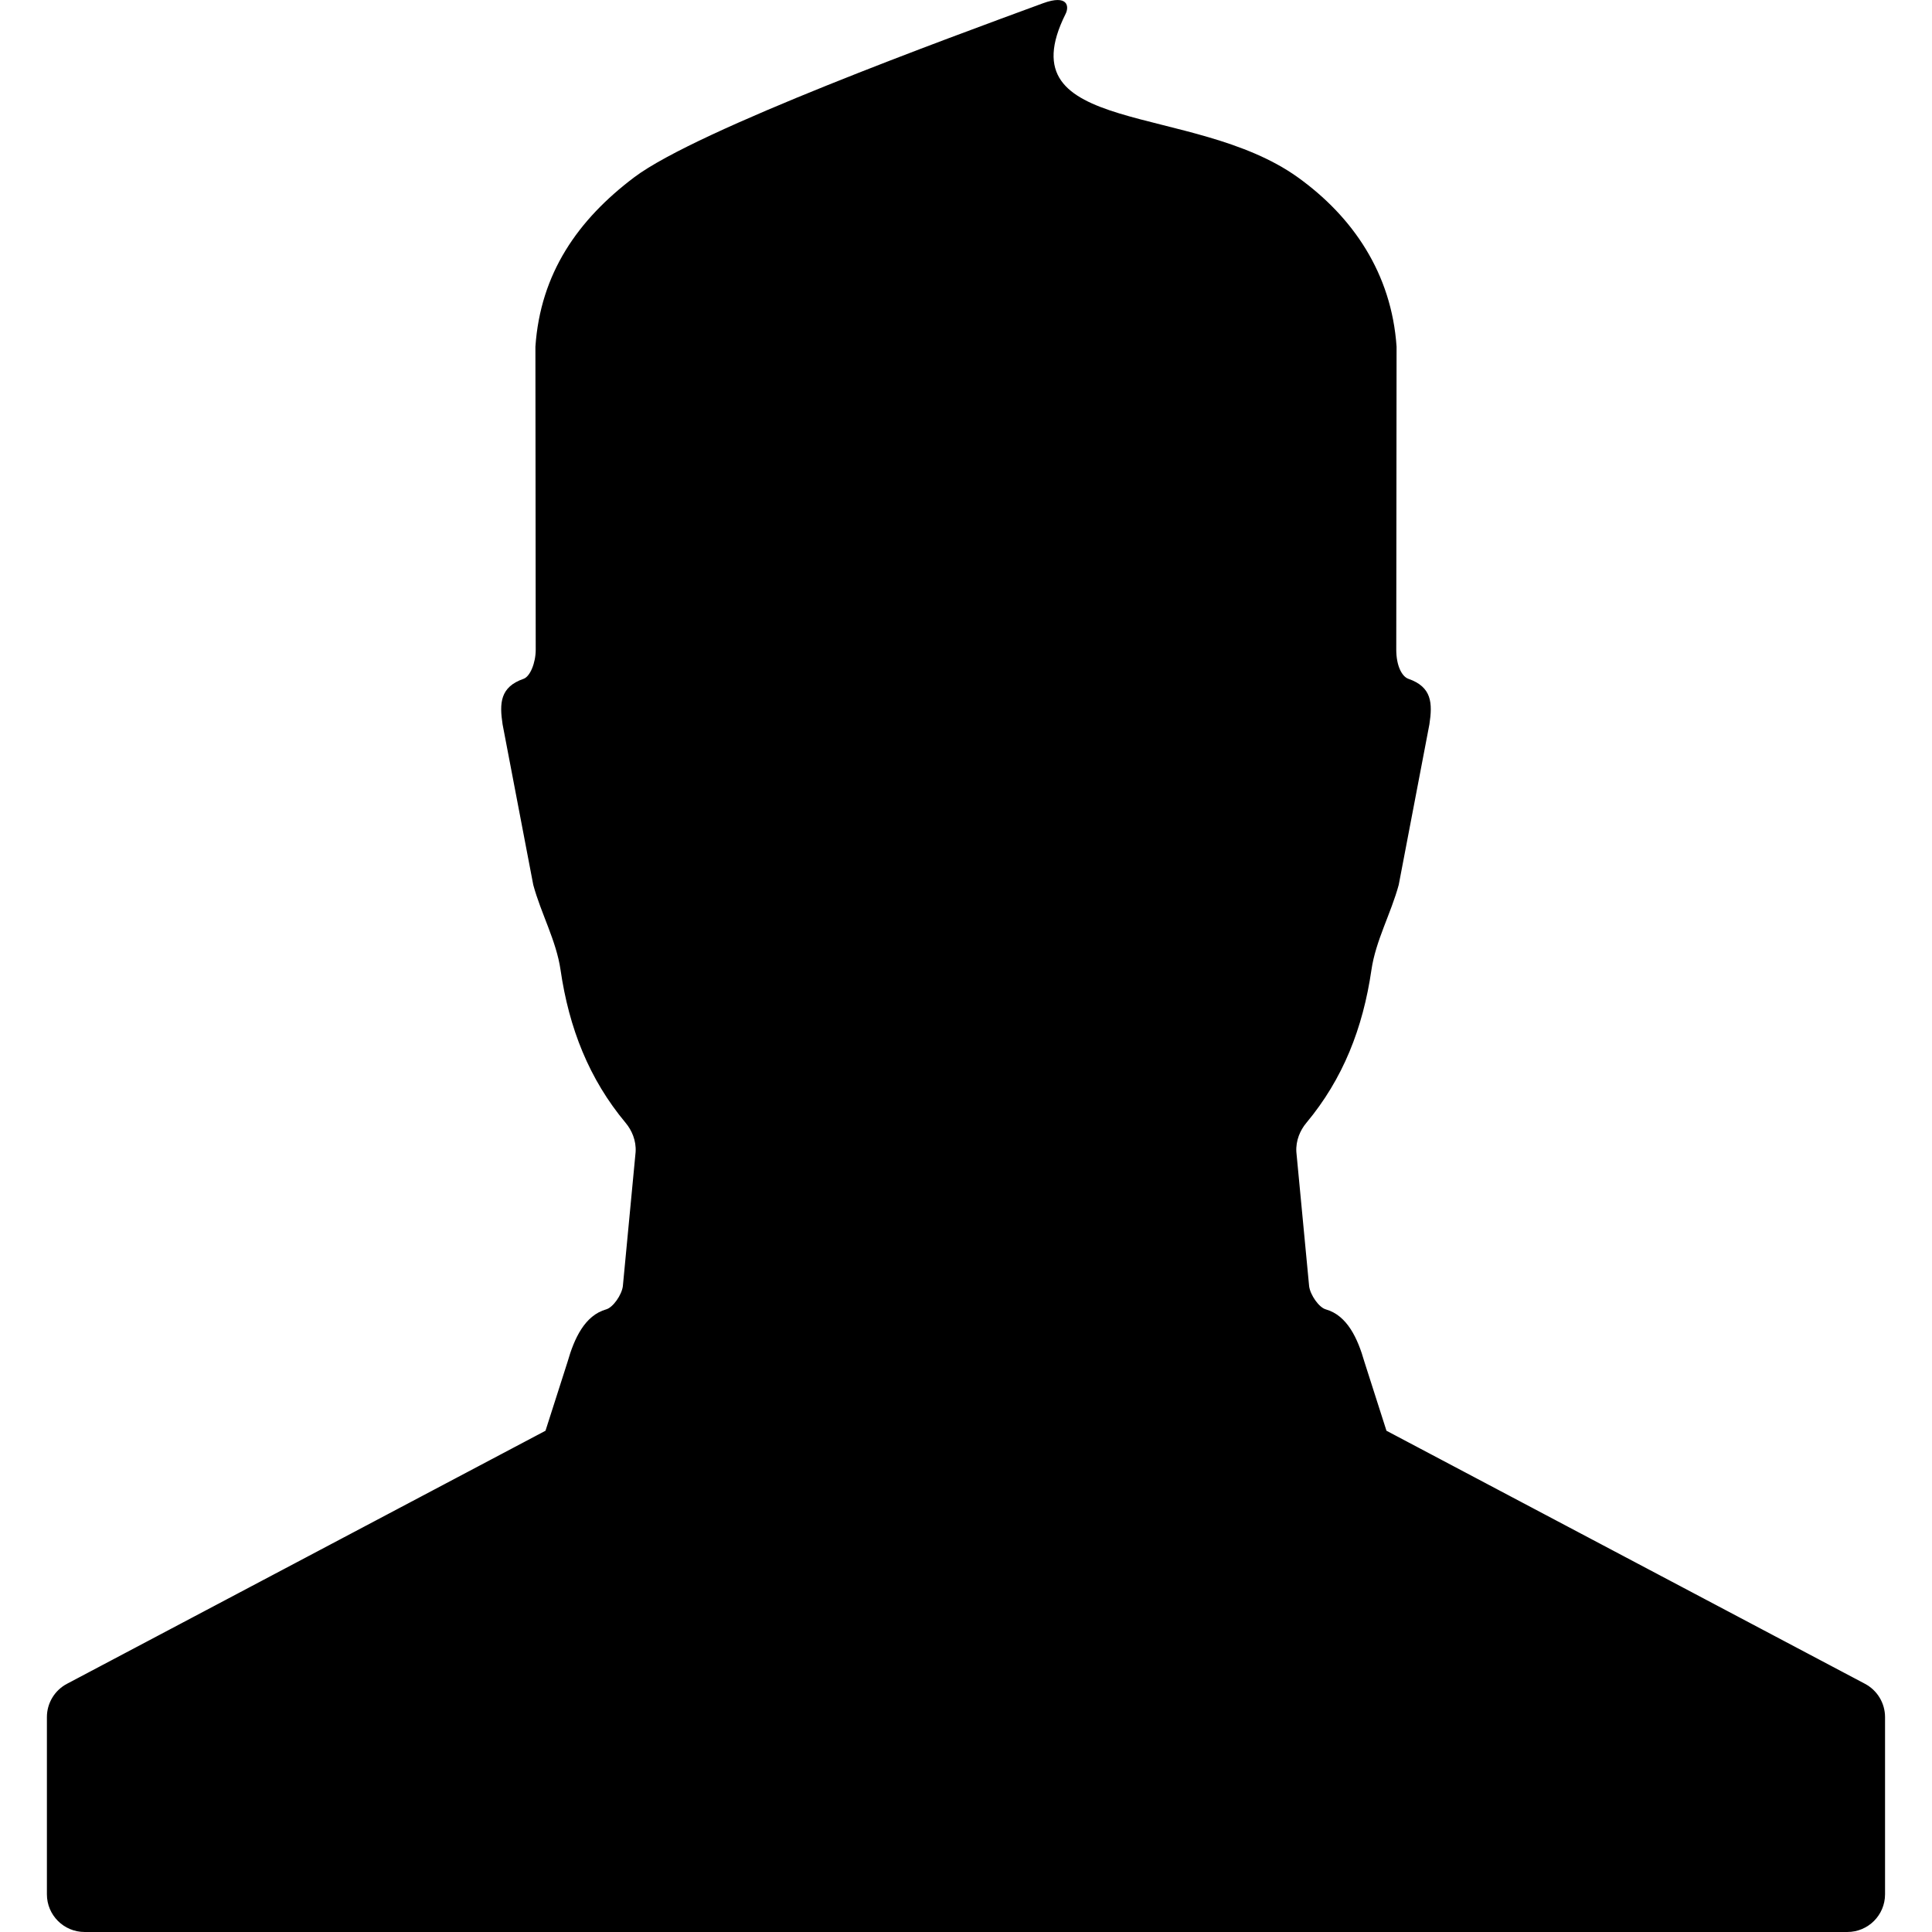
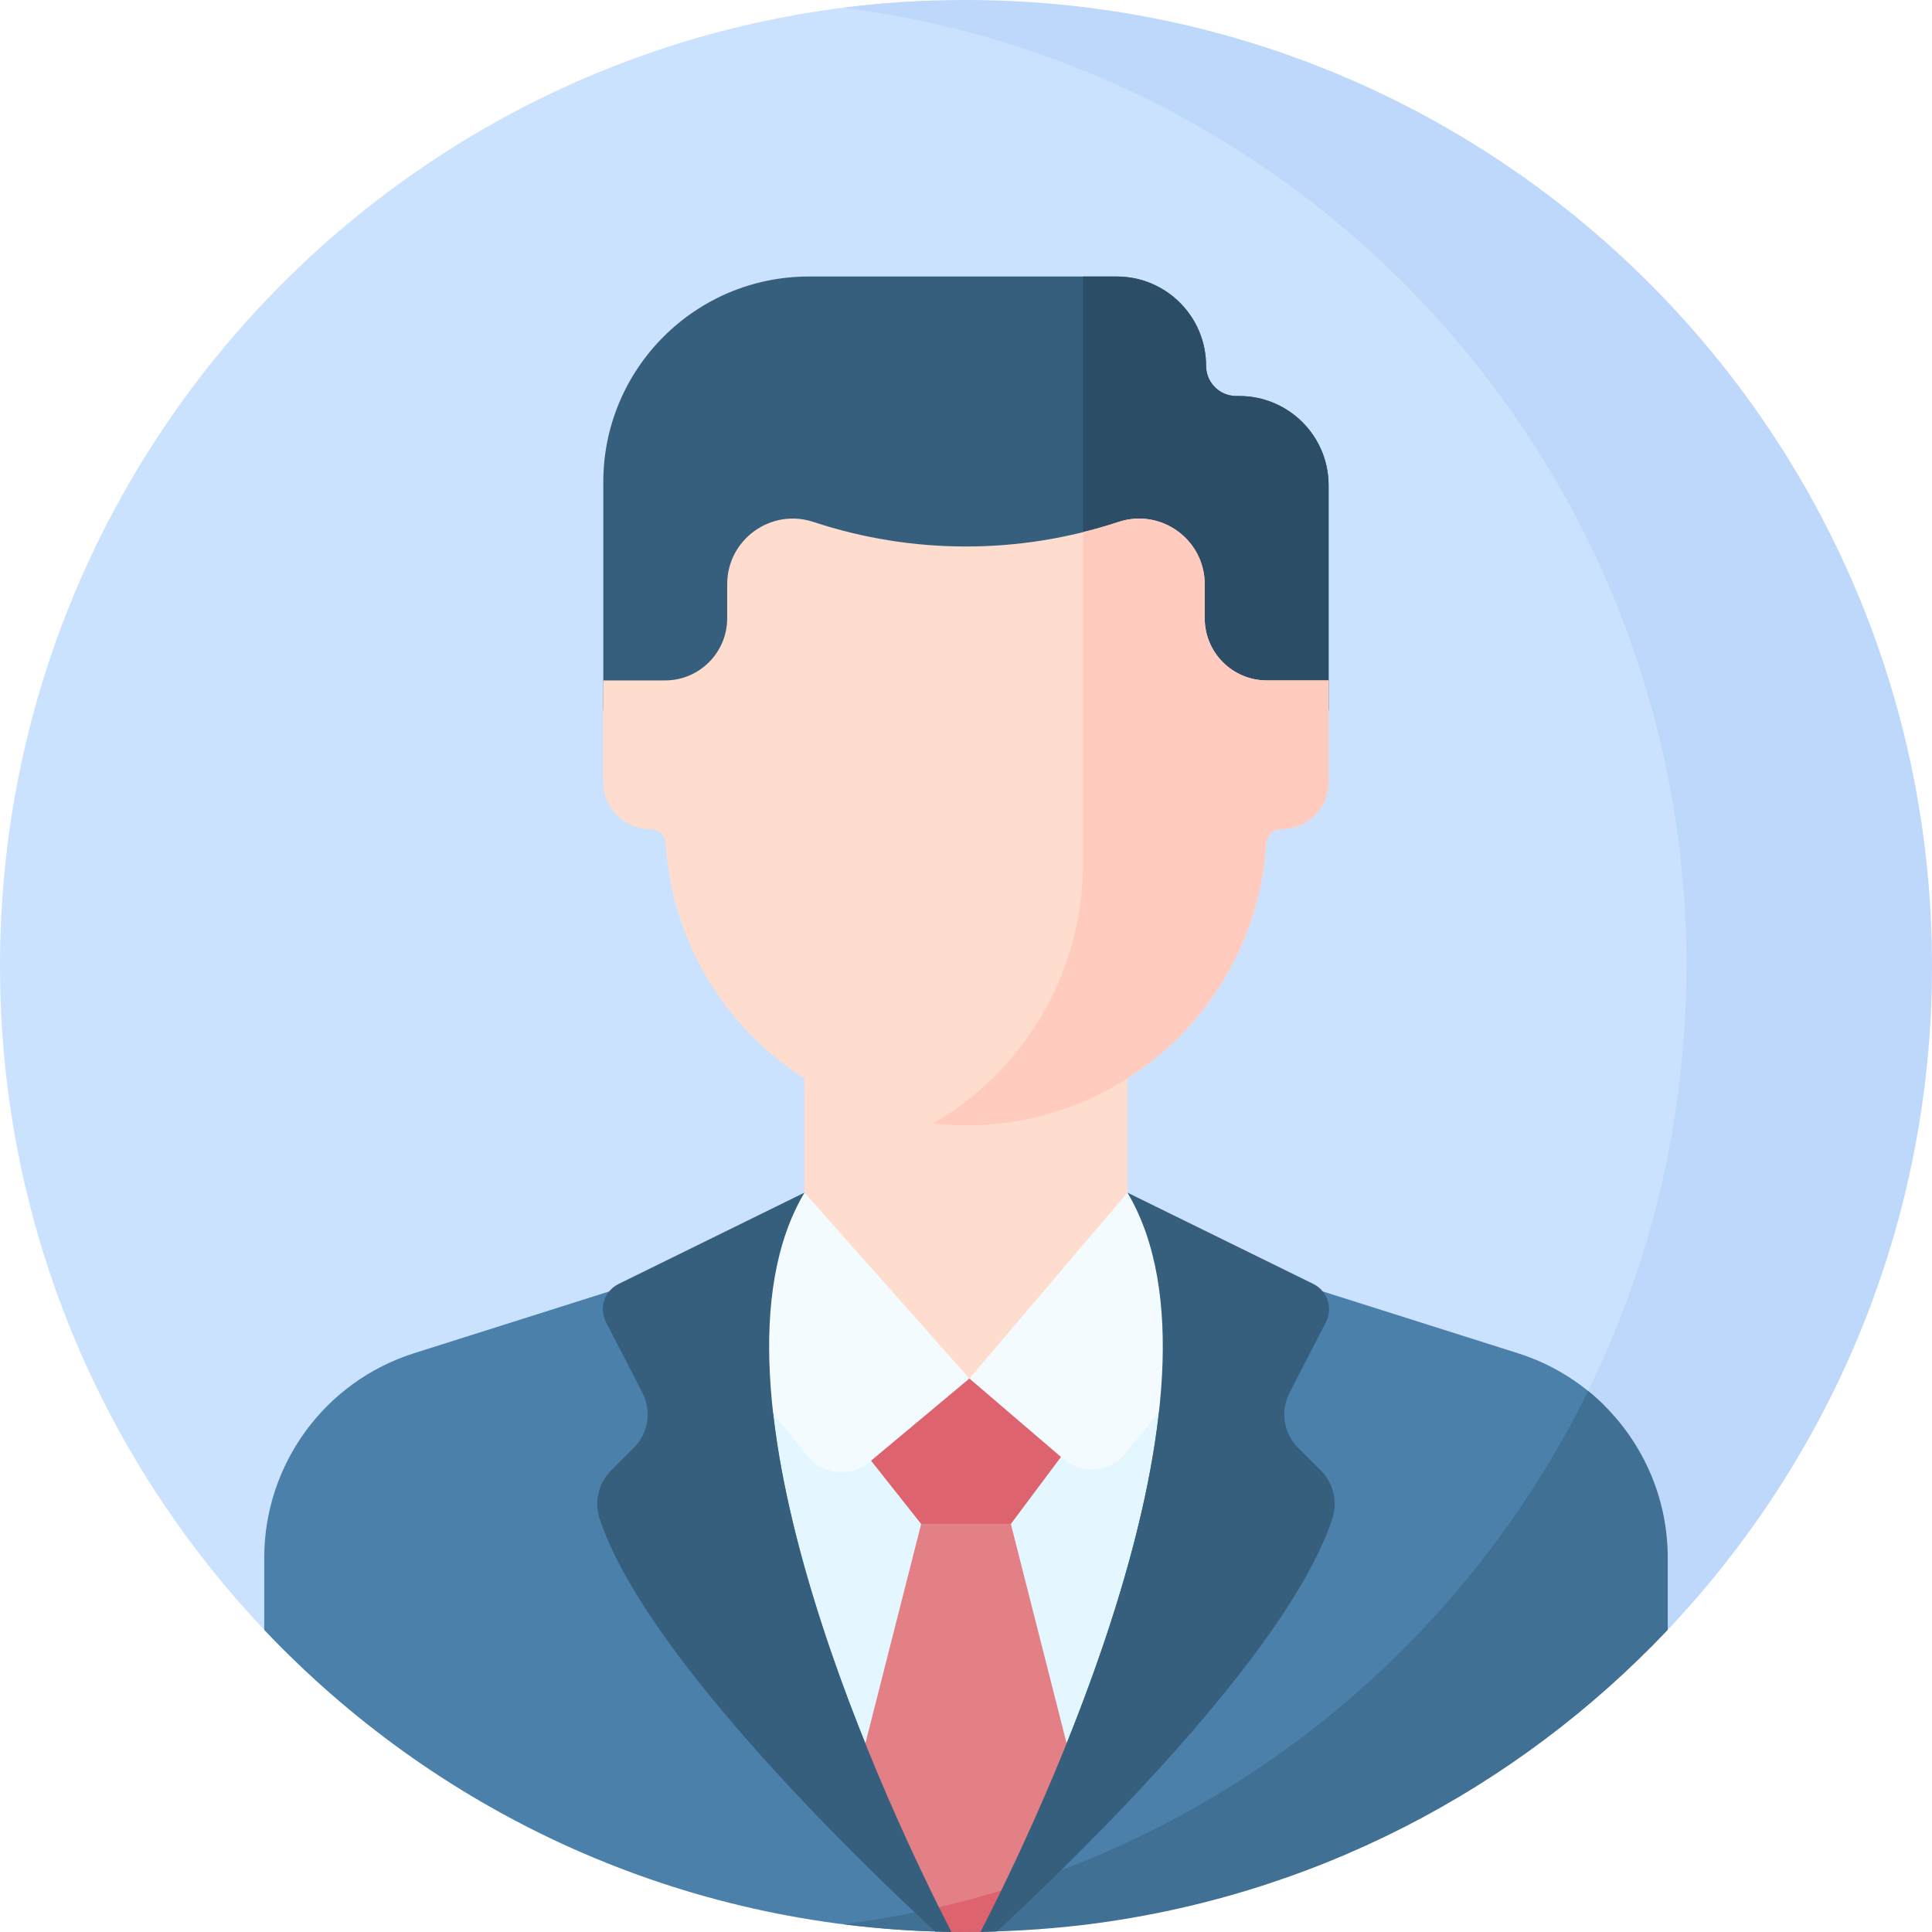
- <svg xmlns="http://www.w3.org/2000/svg" enable-background="new 0 0 428.974 428.975" version="1.1" viewBox="0 0 428.97 428.98" xml:space="preserve">
-   <path d="m414.1 373.87-106.25-56.188-4.907-15.332c-1.469-5.137-3.794-10.273-8.576-11.623-1.519-0.428-3.441-3.201-3.689-5.137l-2.836-29.813c-0.156-2.553 0.868-4.844 2.216-6.453 8.14-9.754 12.577-21.051 14.454-33.967 0.944-6.494 4.323-12.483 6.059-18.879l6.812-35.649c0.711-4.681 0.573-8.289-4.659-10.103-1.443-0.503-2.699-2.894-2.699-6.479l0.069-67.264c-1.111-16.28-9.731-28.869-21.957-37.631-23.354-16.739-65.175-8.977-51.526-36.281 0.806-1.607 0.549-4.399-5.062-2.335-20.936 7.703-76.701 28.057-90.71 38.616-12.538 9.449-20.844 21.351-21.957 37.631l0.069 67.264c0 2.96-1.255 5.976-2.7 6.479-5.233 1.813-5.37 5.422-4.659 10.103l6.814 35.649c1.732 6.396 5.113 12.386 6.058 18.879 1.875 12.916 6.315 24.213 14.453 33.967 1.347 1.609 2.372 3.9 2.216 6.453l-2.836 29.813c-0.249 1.936-2.174 4.709-3.69 5.137-4.783 1.35-7.109 6.486-8.577 11.623l-4.909 15.332-106.25 56.188c-2.742 1.449-4.457 4.297-4.457 7.397v39.343c0 4.621 3.748 8.368 8.37 8.368h391.4c4.622 0 8.37-3.747 8.37-8.368v-39.343c-2e-3 -3.1-1.717-5.948-4.458-7.397z" />
+ <svg xmlns="http://www.w3.org/2000/svg" enable-background="new 0 0 512 512" viewBox="0 0 512 512">
+   <path d="m256.02 483.33 101.43-25.614c57.895-48.074 94.771-120.59 94.771-201.72 0-125.14-87.711-229.8-205.01-255.85-137.32 4.631-247.21 117.41-247.21 255.85 0 71.112 29 135.45 75.812 181.84z" fill="#cbe2ff" />
+   <path d="m446.91 256c0 83.915-40.381 158.39-102.76 205.08l92.031-23.241c46.815-46.39 75.82-110.72 75.82-181.84 0-141.38-114.62-256-256-256-11.024 0-21.886 0.698-32.543 2.05 126.02 15.988 223.46 123.59 223.46 253.95z" fill="#bed8fb" />
+   <path d="m319.62 96.952c0-13.075-10.599-23.674-23.674-23.674h-81.582c-30.091 0-54.485 24.394-54.485 54.485v60.493h192.21v-59.635c0-13.075-10.599-23.674-23.674-23.674h-0.798c-4.416 0-7.996-3.579-7.996-7.995z" fill="#365e7d" />
+   <path d="m328.42 104.95h-0.798c-4.416 0-7.996-3.58-7.996-7.996 0-13.075-10.599-23.674-23.674-23.674h-8.945v114.98h65.086v-59.635c1e-3 -13.073-10.599-23.673-23.673-23.673z" fill="#2b4d66" />
+   <path d="m425.04 372.36c-6.259-6.182-14.001-10.963-22.79-13.745l-69.891-22.128-76.348-2.683-76.38 2.683-69.891 22.128c-23.644 7.486-39.713 29.428-39.713 54.229v19.094c44.789 47.328 107.45 77.568 177.18 79.92 78.128-17.353 143.13-69.576 177.83-139.5z" fill="#4a80aa" />
+   <path d="m441.97 431.93v-19.094c0-17.536-8.04-33.635-21.105-44.213-37.111 75.626-110.42 130.27-197.35 141.32 10.492 1.329 21.178 2.038 32.026 2.057 10.423-0.016 20.708-0.62 30.824-1.782 61.031-7.212 115.48-35.894 155.6-78.285z" fill="#407093" />
+   <path d="m261.8 508.17c15.489-30.751 55.822-118.07 44.321-172.61l-50.101-19.499-50.148 19.5c-11.856 56.225 31.37 147.28 45.681 175.29 3.442-0.826 6.859-1.721 10.247-2.682z" fill="#e4f6ff" />
+   <path d="m288.2 483.79-20.314-79.917h-23.767l-20.264 79.699 25.058 27.897c6.361-1.457 12.634-3.146 18.81-5.057z" fill="#e28086" />
+   <path d="m249.302 511.905c2.075.054 4.154.091 6.241.095 2.415-.004 4.822-.046 7.222-.113l12.907-14.259c-10.159 3.564-20.61 6.506-31.309 8.779z" fill="#dd636e" />
+   <path d="m298.77 328.18v-45.066h-85.58v45.066c0 23.632 42.79 49.446 42.79 49.446s42.79-25.814 42.79-49.446z" fill="#ffddce" />
+   <path d="m352.09 180.32h-16.359c-9.098 0-16.473-7.375-16.473-16.473v-9.015c0-11.851-11.595-20.23-22.847-16.511-26.243 8.674-54.579 8.676-80.823 6e-3l-0.031-0.01c-11.252-3.717-22.845 4.662-22.845 16.512v9.019c0 9.098-7.375 16.473-16.473 16.473h-16.358v26.938c0 6.883 5.58 12.464 12.464 12.464 2.172 0 3.939 1.701 4.076 3.869 2.628 41.668 37.235 74.654 79.565 74.654s76.937-32.986 79.565-74.654c0.137-2.167 1.904-3.869 4.076-3.869 6.883 0 12.464-5.58 12.464-12.464v-26.939z" fill="#ffddce" />
+   <path d="m335.73 180.318c-9.098 0-16.473-7.375-16.473-16.473v-9.015c0-11.851-11.595-20.23-22.847-16.511-3.108 1.027-6.247 1.923-9.407 2.707v88.972c-.438 28.948-16.3 54.142-39.725 67.758 2.861.311 5.763.486 8.706.486 42.33 0 76.937-32.986 79.565-74.654.137-2.167 1.904-3.869 4.076-3.869 6.883 0 12.464-5.58 12.464-12.464v-26.938h-16.359z" fill="#ffcbbe" />
+   <g fill="#f4fbff">
+     <path d="m213.194 316.06-33.558 27.267 35.192 43.513c4.281 4.168 11.019 4.424 15.605.594l26.465-22.107z" />
+     <path d="m298.79 316.06-41.892 49.267 24.874 21.268c4.557 3.896 11.327 3.7 15.651-.453l34.94-42.815z" />
+   </g>
+   <path d="m213.194 316.06-49.256 24.199c-3.75 1.842-5.256 6.404-3.341 10.117l9.65 18.71c2.501 4.848 1.578 10.756-2.282 14.61-1.987 1.983-4.139 4.131-6.004 5.993-3.338 3.332-4.537 8.255-3.067 12.737 11.651 35.517 67.725 89.828 88.946 109.478 1.427.038 2.857.064 4.29.08-15.389-29.933-69.922-143.655-38.936-195.924z" fill="#365e7d" />
+   <path d="m344.019 383.695c-3.861-3.854-4.783-9.762-2.282-14.61l9.65-18.71c1.915-3.713.409-8.275-3.341-10.117l-49.256-24.198c30.978 52.255-23.517 165.929-38.923 195.9 1.448-.025 2.893-.061 4.335-.109 21.265-19.695 77.248-73.94 88.888-109.424 1.47-4.482.271-9.405-3.067-12.737-1.865-1.863-4.017-4.012-6.004-5.995z" fill="#365e7d" />
+   <path d="m256.9 365.33-26.06 21.764 13.278 16.781h23.767l13.279-17.771z" fill="#dd636e" />
</svg>
